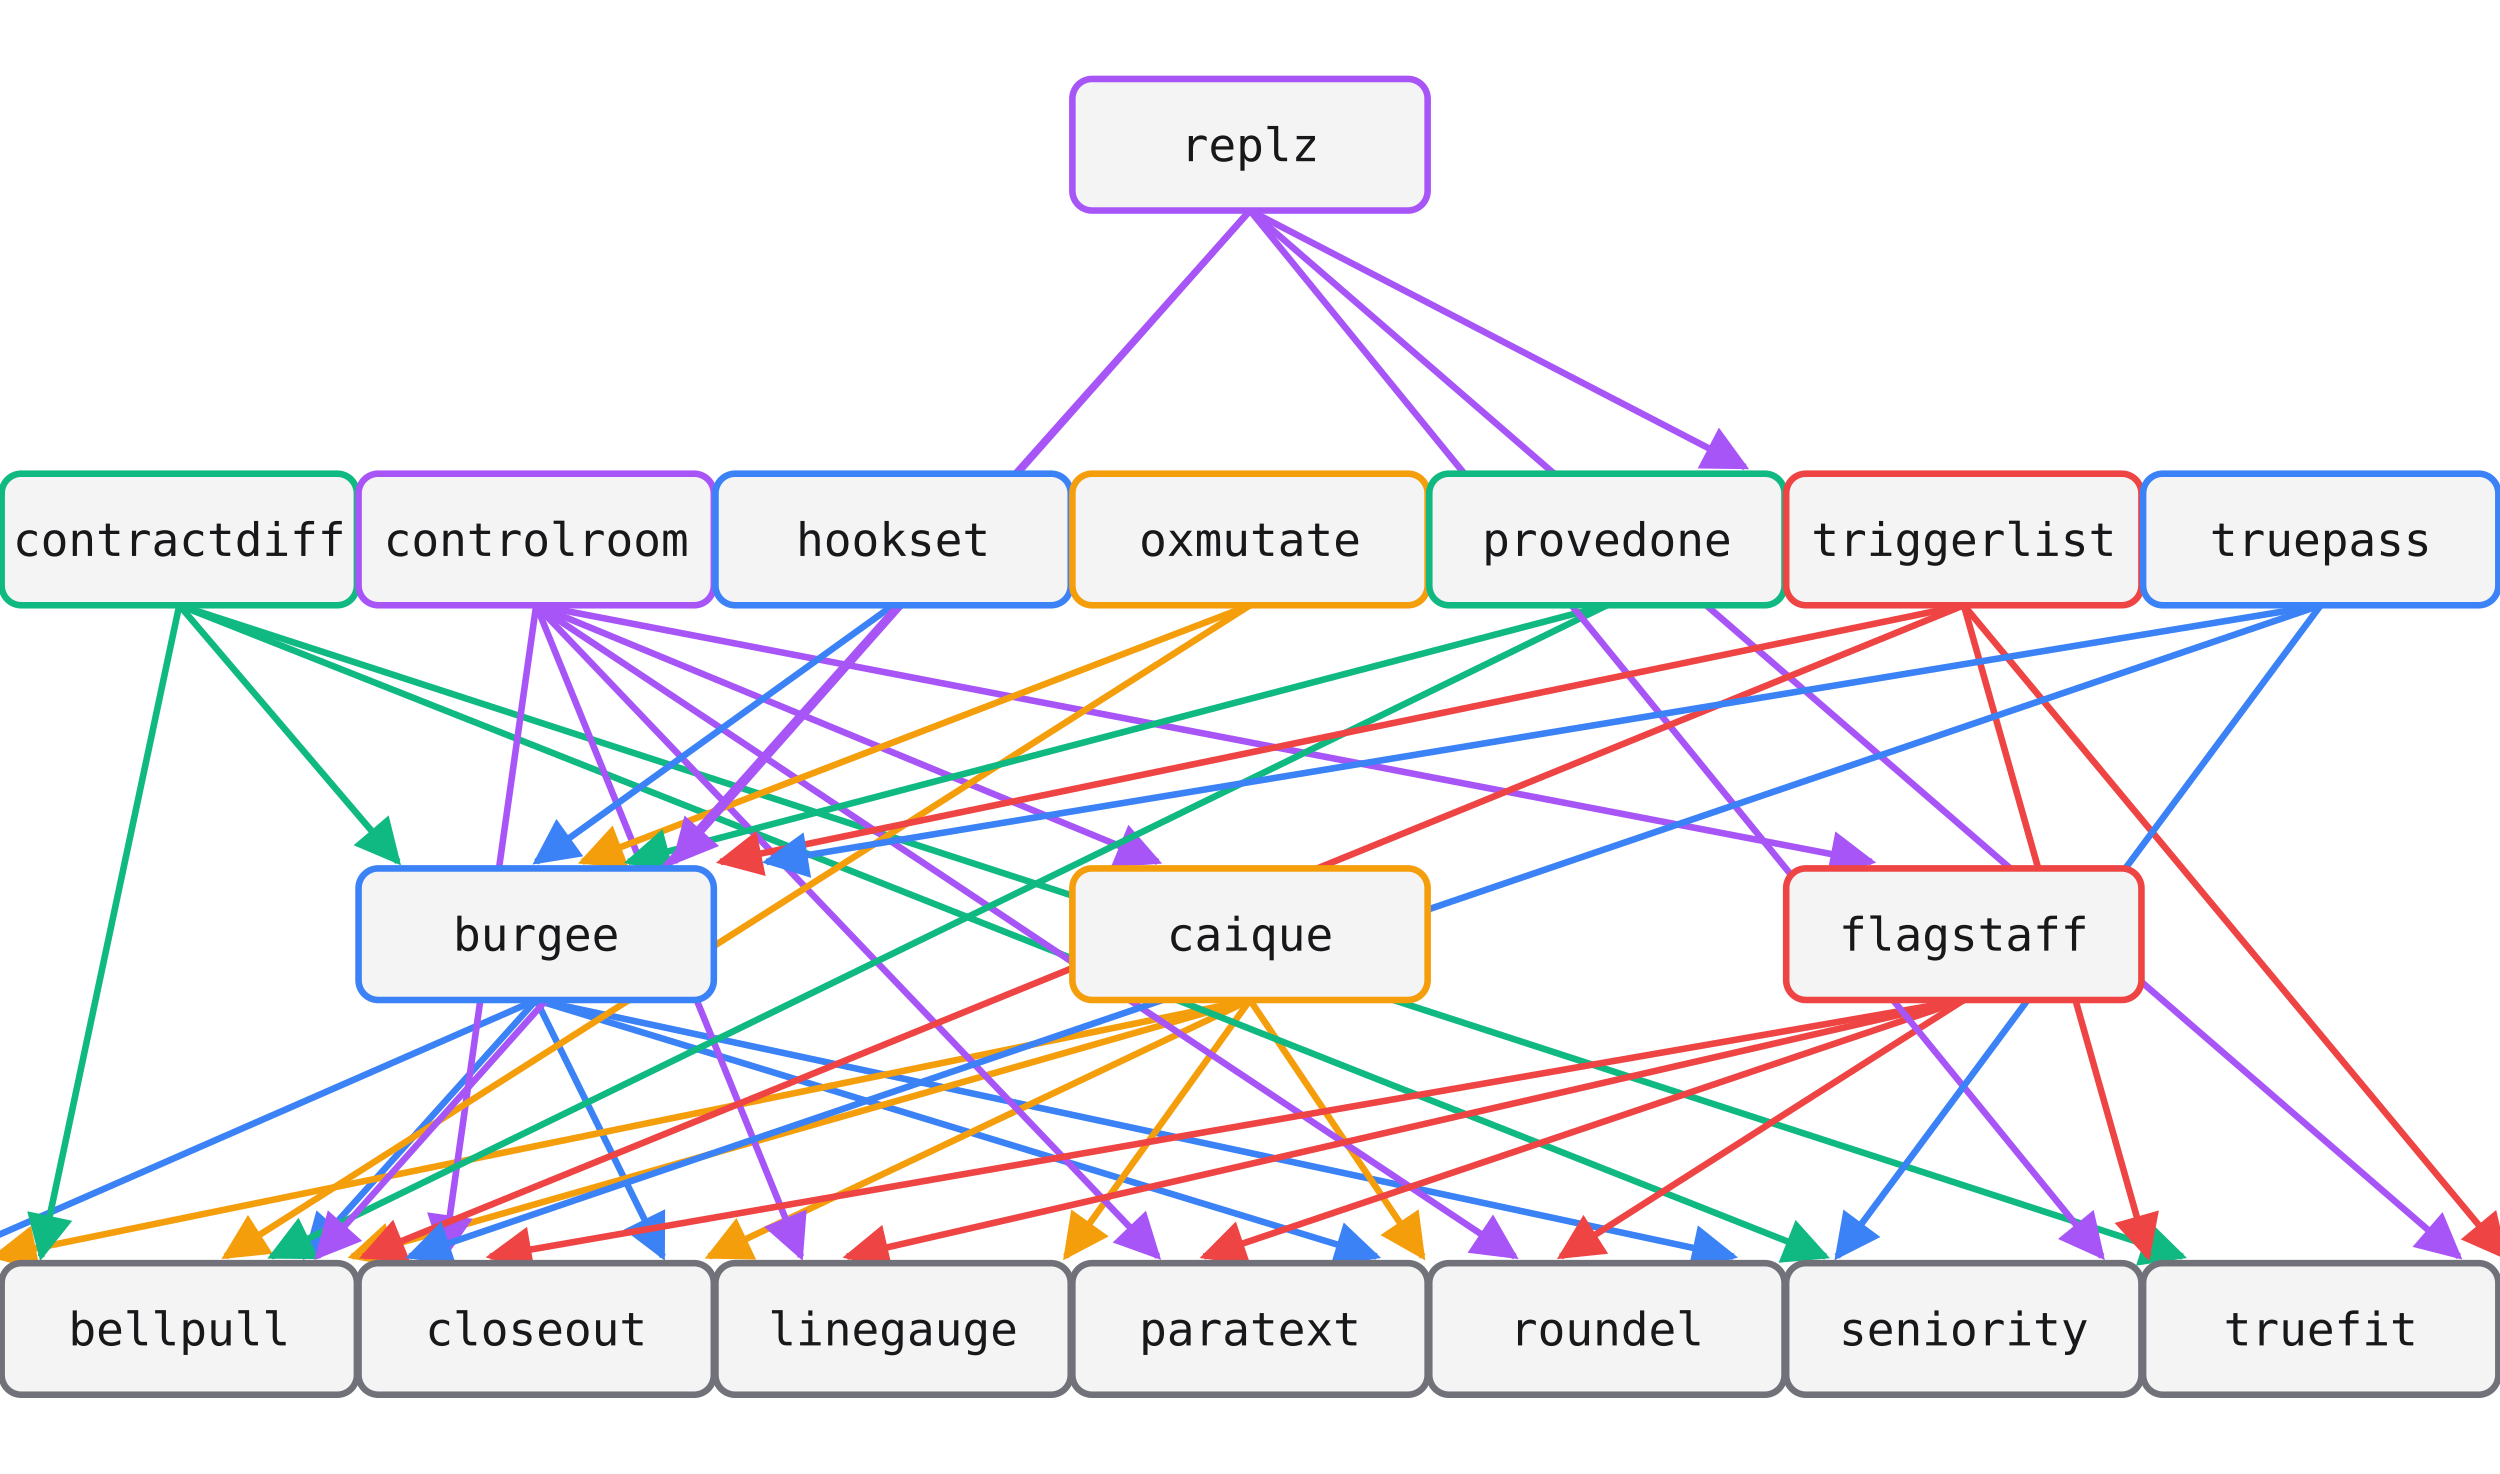
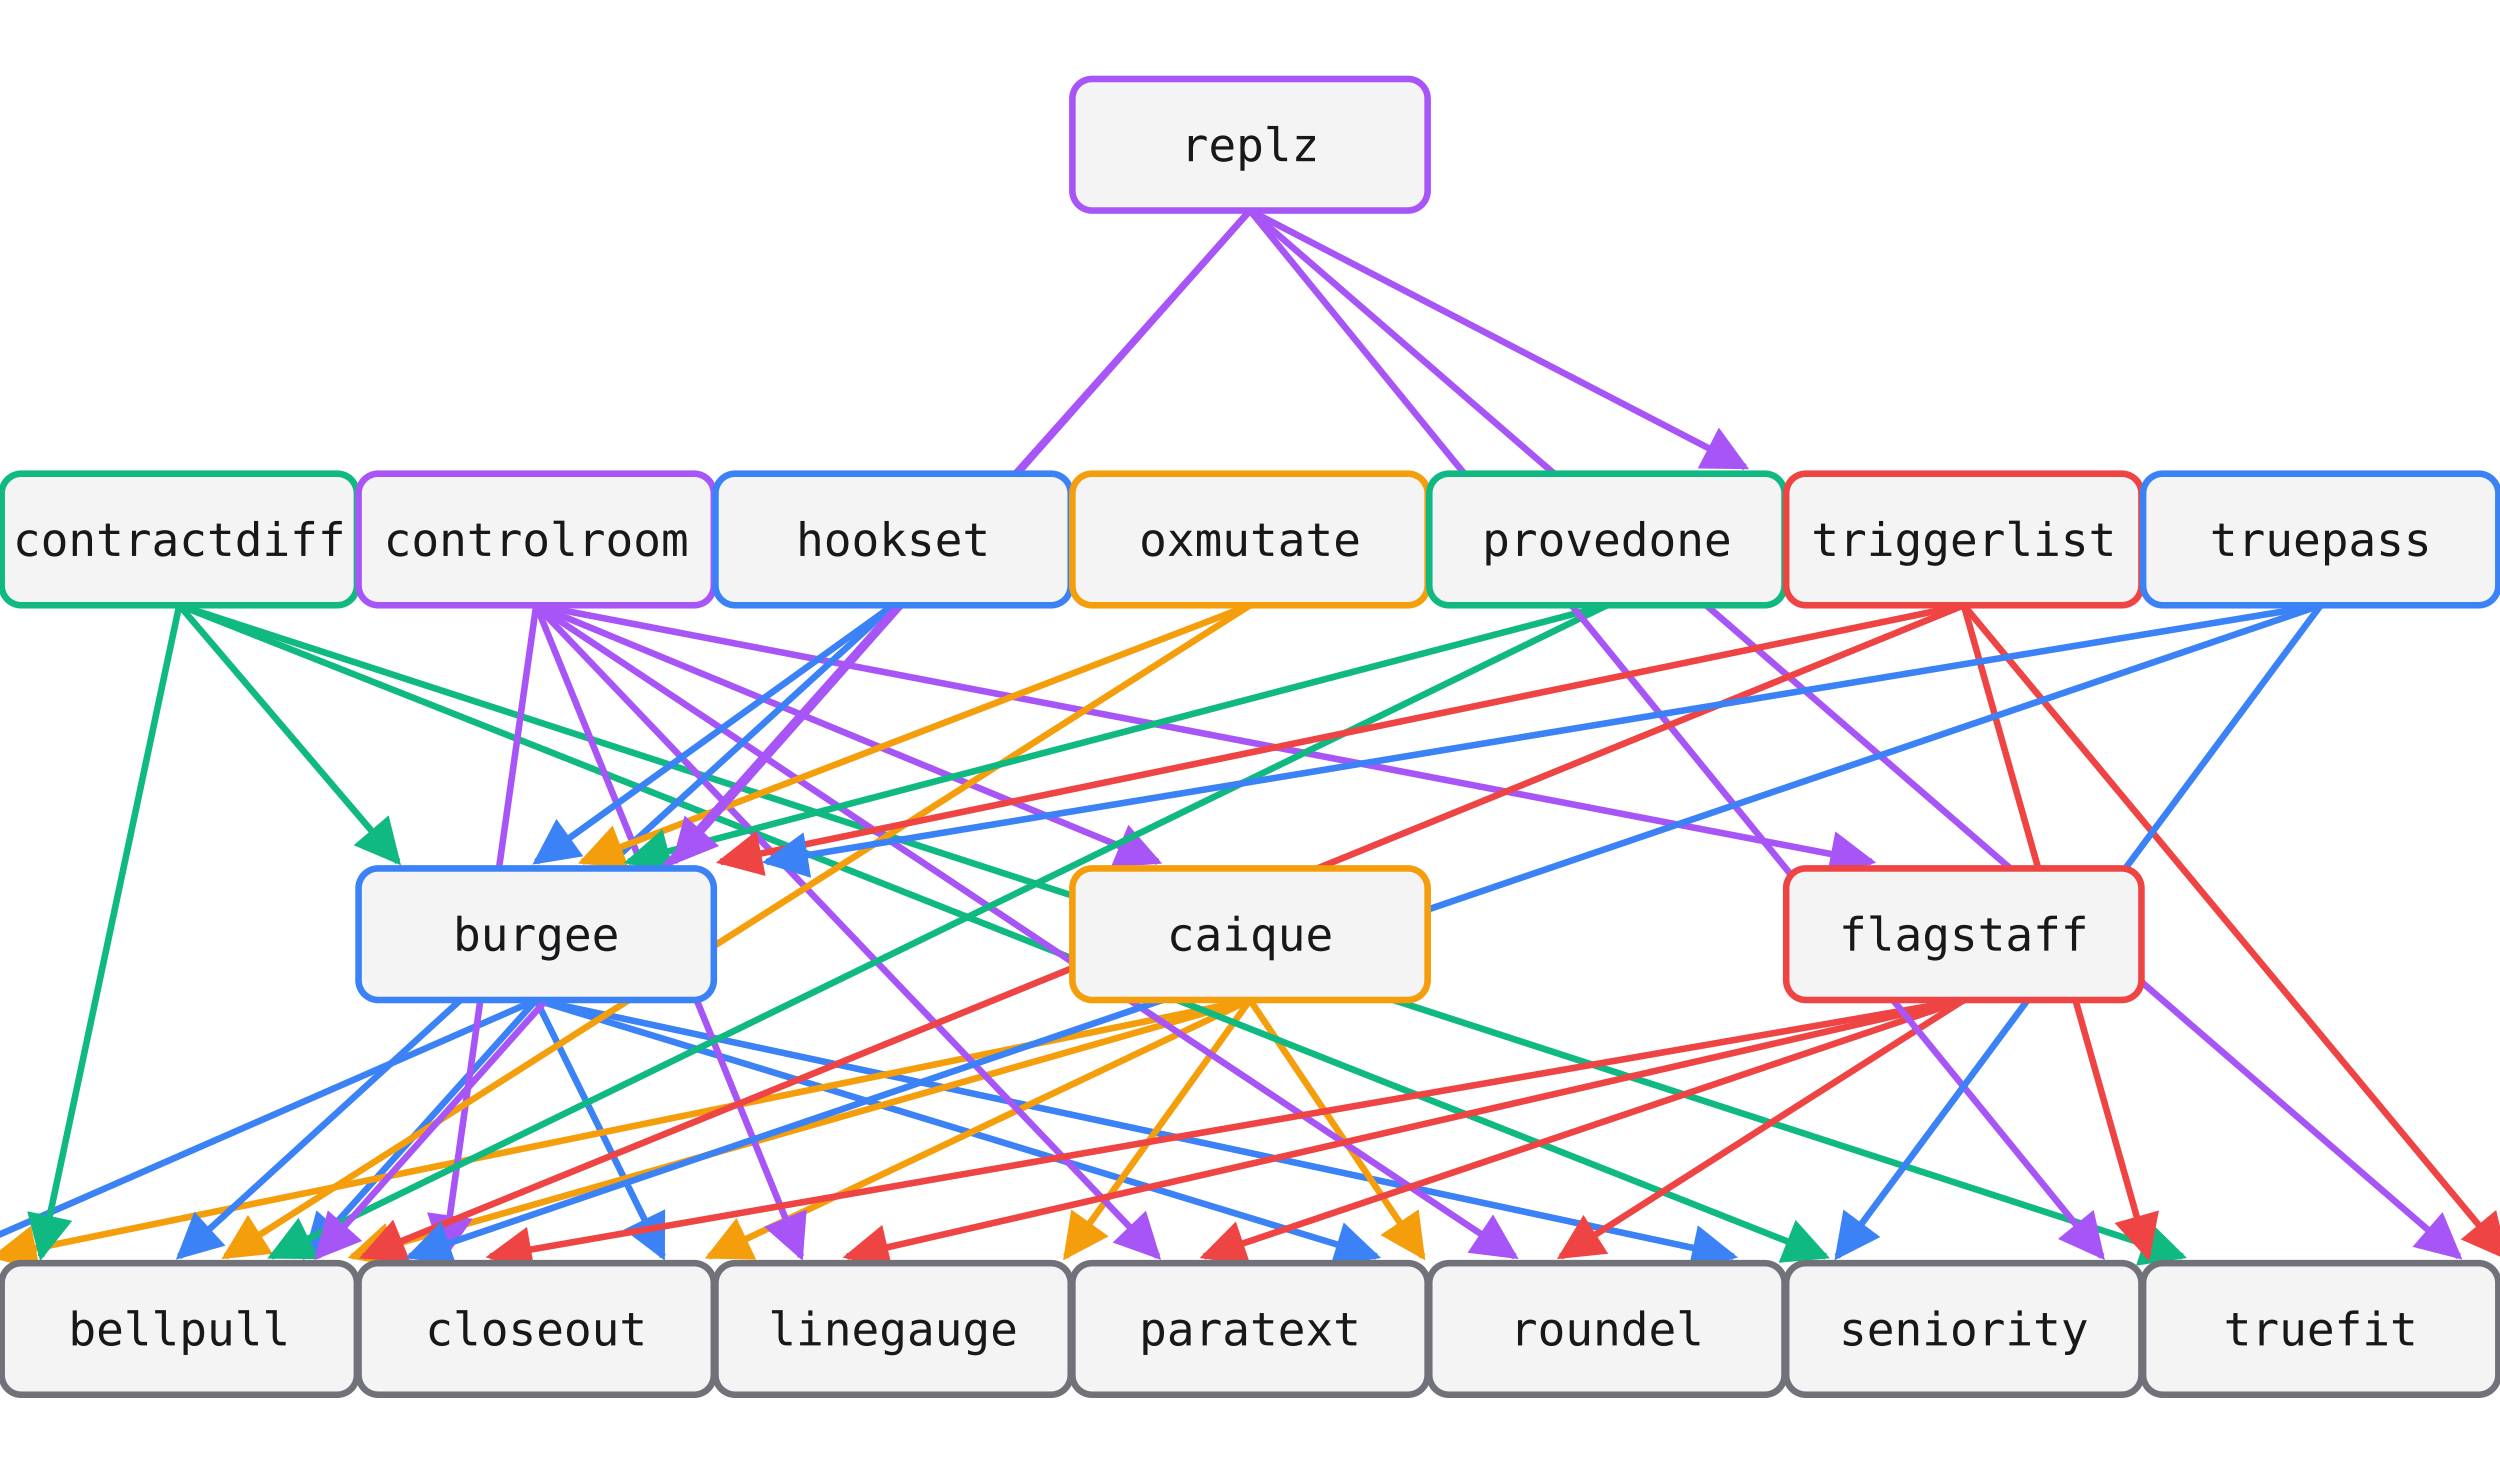
<svg xmlns="http://www.w3.org/2000/svg" viewBox="0 0 760 448" width="760" height="448" role="img" aria-labelledby="t d">
  <defs>
    <marker id="a0" viewBox="0 0 10 10" refX="9" refY="5" markerWidth="7" markerHeight="7" orient="auto-start-reverse">
      <path d="M0,0 L10,5 L0,10 z" fill="#3b82f6" />
    </marker>
    <marker id="a1" viewBox="0 0 10 10" refX="9" refY="5" markerWidth="7" markerHeight="7" orient="auto-start-reverse">
      <path d="M0,0 L10,5 L0,10 z" fill="#f59e0b" />
    </marker>
    <marker id="a2" viewBox="0 0 10 10" refX="9" refY="5" markerWidth="7" markerHeight="7" orient="auto-start-reverse">
      <path d="M0,0 L10,5 L0,10 z" fill="#10b981" />
    </marker>
    <marker id="a3" viewBox="0 0 10 10" refX="9" refY="5" markerWidth="7" markerHeight="7" orient="auto-start-reverse">
      <path d="M0,0 L10,5 L0,10 z" fill="#a855f7" />
    </marker>
    <marker id="a4" viewBox="0 0 10 10" refX="9" refY="5" markerWidth="7" markerHeight="7" orient="auto-start-reverse">
      <path d="M0,0 L10,5 L0,10 z" fill="#ef4444" />
    </marker>
    <marker id="a5" viewBox="0 0 10 10" refX="9" refY="5" markerWidth="7" markerHeight="7" orient="auto-start-reverse">
      <path d="M0,0 L10,5 L0,10 z" fill="#3b82f6" />
    </marker>
    <marker id="a6" viewBox="0 0 10 10" refX="9" refY="5" markerWidth="7" markerHeight="7" orient="auto-start-reverse">
      <path d="M0,0 L10,5 L0,10 z" fill="#f59e0b" />
    </marker>
    <marker id="a7" viewBox="0 0 10 10" refX="9" refY="5" markerWidth="7" markerHeight="7" orient="auto-start-reverse">
      <path d="M0,0 L10,5 L0,10 z" fill="#10b981" />
    </marker>
    <marker id="a8" viewBox="0 0 10 10" refX="9" refY="5" markerWidth="7" markerHeight="7" orient="auto-start-reverse">
      <path d="M0,0 L10,5 L0,10 z" fill="#a855f7" />
    </marker>
    <marker id="a9" viewBox="0 0 10 10" refX="9" refY="5" markerWidth="7" markerHeight="7" orient="auto-start-reverse">
      <path d="M0,0 L10,5 L0,10 z" fill="#ef4444" />
    </marker>
    <marker id="a10" viewBox="0 0 10 10" refX="9" refY="5" markerWidth="7" markerHeight="7" orient="auto-start-reverse">
      <path d="M0,0 L10,5 L0,10 z" fill="#3b82f6" />
    </marker>
  </defs>
  <line x1="163.0" y1="304" x2="-15.5" y2="382" stroke="#3b82f6" stroke-width="2" marker-end="url(#a0)" />
  <line x1="163.0" y1="304" x2="93.0" y2="382" stroke="#3b82f6" stroke-width="2" marker-end="url(#a0)" />
  <line x1="163.0" y1="304" x2="201.5" y2="382" stroke="#3b82f6" stroke-width="2" marker-end="url(#a0)" />
  <line x1="163.0" y1="304" x2="418.5" y2="382" stroke="#3b82f6" stroke-width="2" marker-end="url(#a0)" />
  <line x1="163.0" y1="304" x2="527.0" y2="382" stroke="#3b82f6" stroke-width="2" marker-end="url(#a0)" />
  <line x1="380.0" y1="304" x2="-1.5" y2="382" stroke="#f59e0b" stroke-width="2" marker-end="url(#a1)" />
  <line x1="380.0" y1="304" x2="107.0" y2="382" stroke="#f59e0b" stroke-width="2" marker-end="url(#a1)" />
  <line x1="380.0" y1="304" x2="215.5" y2="382" stroke="#f59e0b" stroke-width="2" marker-end="url(#a1)" />
  <line x1="380.0" y1="304" x2="324.0" y2="382" stroke="#f59e0b" stroke-width="2" marker-end="url(#a1)" />
  <line x1="380.0" y1="304" x2="432.5" y2="382" stroke="#f59e0b" stroke-width="2" marker-end="url(#a1)" />
  <line x1="54.5" y1="184" x2="12.5" y2="382" stroke="#10b981" stroke-width="2" marker-end="url(#a2)" />
  <line x1="54.5" y1="184" x2="121.0" y2="262" stroke="#10b981" stroke-width="2" marker-end="url(#a2)" />
  <line x1="54.5" y1="184" x2="555.0" y2="382" stroke="#10b981" stroke-width="2" marker-end="url(#a2)" />
  <line x1="54.5" y1="184" x2="663.5" y2="382" stroke="#10b981" stroke-width="2" marker-end="url(#a2)" />
  <line x1="163.0" y1="184" x2="352.0" y2="262" stroke="#a855f7" stroke-width="2" marker-end="url(#a3)" />
  <line x1="163.0" y1="184" x2="135.0" y2="382" stroke="#a855f7" stroke-width="2" marker-end="url(#a3)" />
  <line x1="163.0" y1="184" x2="569.0" y2="262" stroke="#a855f7" stroke-width="2" marker-end="url(#a3)" />
  <line x1="163.0" y1="184" x2="243.5" y2="382" stroke="#a855f7" stroke-width="2" marker-end="url(#a3)" />
  <line x1="163.0" y1="184" x2="352.0" y2="382" stroke="#a855f7" stroke-width="2" marker-end="url(#a3)" />
  <line x1="163.0" y1="184" x2="460.5" y2="382" stroke="#a855f7" stroke-width="2" marker-end="url(#a3)" />
  <line x1="597.0" y1="304" x2="149.0" y2="382" stroke="#ef4444" stroke-width="2" marker-end="url(#a4)" />
  <line x1="597.0" y1="304" x2="257.5" y2="382" stroke="#ef4444" stroke-width="2" marker-end="url(#a4)" />
  <line x1="597.0" y1="304" x2="366.0" y2="382" stroke="#ef4444" stroke-width="2" marker-end="url(#a4)" />
  <line x1="597.0" y1="304" x2="474.5" y2="382" stroke="#ef4444" stroke-width="2" marker-end="url(#a4)" />
+   <line x1="271.5" y1="184" x2="54.5" y2="382" stroke="#3b82f6" stroke-width="2" marker-end="url(#a5)" />
  <line x1="271.5" y1="184" x2="163.0" y2="262" stroke="#3b82f6" stroke-width="2" marker-end="url(#a5)" />
  <line x1="380.0" y1="184" x2="68.5" y2="382" stroke="#f59e0b" stroke-width="2" marker-end="url(#a6)" />
  <line x1="380.0" y1="184" x2="177.0" y2="262" stroke="#f59e0b" stroke-width="2" marker-end="url(#a6)" />
  <line x1="488.5" y1="184" x2="82.5" y2="382" stroke="#10b981" stroke-width="2" marker-end="url(#a7)" />
  <line x1="488.5" y1="184" x2="191.0" y2="262" stroke="#10b981" stroke-width="2" marker-end="url(#a7)" />
  <line x1="380.0" y1="64" x2="96.5" y2="382" stroke="#a855f7" stroke-width="2" marker-end="url(#a8)" />
  <line x1="380.0" y1="64" x2="205.0" y2="262" stroke="#a855f7" stroke-width="2" marker-end="url(#a8)" />
  <line x1="380.0" y1="64" x2="530.5" y2="142" stroke="#a855f7" stroke-width="2" marker-end="url(#a8)" />
  <line x1="380.0" y1="64" x2="639.0" y2="382" stroke="#a855f7" stroke-width="2" marker-end="url(#a8)" />
  <line x1="380.0" y1="64" x2="747.5" y2="382" stroke="#a855f7" stroke-width="2" marker-end="url(#a8)" />
  <line x1="597.0" y1="184" x2="110.5" y2="382" stroke="#ef4444" stroke-width="2" marker-end="url(#a9)" />
  <line x1="597.0" y1="184" x2="219.0" y2="262" stroke="#ef4444" stroke-width="2" marker-end="url(#a9)" />
  <line x1="597.0" y1="184" x2="653.0" y2="382" stroke="#ef4444" stroke-width="2" marker-end="url(#a9)" />
  <line x1="597.0" y1="184" x2="761.5" y2="382" stroke="#ef4444" stroke-width="2" marker-end="url(#a9)" />
  <line x1="705.5" y1="184" x2="124.5" y2="382" stroke="#3b82f6" stroke-width="2" marker-end="url(#a10)" />
  <line x1="705.5" y1="184" x2="233.0" y2="262" stroke="#3b82f6" stroke-width="2" marker-end="url(#a10)" />
  <line x1="705.5" y1="184" x2="558.5" y2="382" stroke="#3b82f6" stroke-width="2" marker-end="url(#a10)" />
  <rect x="109.0" y="264" width="108" height="40" rx="6" fill="#f4f4f5" stroke="#3b82f6" stroke-width="2" />
  <text x="163.0" y="289" text-anchor="middle" font-family="ui-monospace, SFMono-Regular, Menlo, Consolas, monospace" font-size="14" fill="#18181b">burgee</text>
  <rect x="326.0" y="264" width="108" height="40" rx="6" fill="#f4f4f5" stroke="#f59e0b" stroke-width="2" />
  <text x="380.0" y="289" text-anchor="middle" font-family="ui-monospace, SFMono-Regular, Menlo, Consolas, monospace" font-size="14" fill="#18181b">caique</text>
  <rect x="0.5" y="144" width="108" height="40" rx="6" fill="#f4f4f5" stroke="#10b981" stroke-width="2" />
  <text x="54.5" y="169" text-anchor="middle" font-family="ui-monospace, SFMono-Regular, Menlo, Consolas, monospace" font-size="14" fill="#18181b">contractdiff</text>
  <rect x="109.0" y="144" width="108" height="40" rx="6" fill="#f4f4f5" stroke="#a855f7" stroke-width="2" />
  <text x="163.0" y="169" text-anchor="middle" font-family="ui-monospace, SFMono-Regular, Menlo, Consolas, monospace" font-size="14" fill="#18181b">controlroom</text>
  <rect x="543.0" y="264" width="108" height="40" rx="6" fill="#f4f4f5" stroke="#ef4444" stroke-width="2" />
  <text x="597.0" y="289" text-anchor="middle" font-family="ui-monospace, SFMono-Regular, Menlo, Consolas, monospace" font-size="14" fill="#18181b">flagstaff</text>
  <rect x="217.5" y="144" width="108" height="40" rx="6" fill="#f4f4f5" stroke="#3b82f6" stroke-width="2" />
  <text x="271.5" y="169" text-anchor="middle" font-family="ui-monospace, SFMono-Regular, Menlo, Consolas, monospace" font-size="14" fill="#18181b">hookset</text>
  <rect x="326.0" y="144" width="108" height="40" rx="6" fill="#f4f4f5" stroke="#f59e0b" stroke-width="2" />
  <text x="380.0" y="169" text-anchor="middle" font-family="ui-monospace, SFMono-Regular, Menlo, Consolas, monospace" font-size="14" fill="#18181b">oxmutate</text>
  <rect x="434.5" y="144" width="108" height="40" rx="6" fill="#f4f4f5" stroke="#10b981" stroke-width="2" />
  <text x="488.5" y="169" text-anchor="middle" font-family="ui-monospace, SFMono-Regular, Menlo, Consolas, monospace" font-size="14" fill="#18181b">provedone</text>
  <rect x="326.0" y="24" width="108" height="40" rx="6" fill="#f4f4f5" stroke="#a855f7" stroke-width="2" />
  <text x="380.0" y="49" text-anchor="middle" font-family="ui-monospace, SFMono-Regular, Menlo, Consolas, monospace" font-size="14" fill="#18181b">replz</text>
  <rect x="543.0" y="144" width="108" height="40" rx="6" fill="#f4f4f5" stroke="#ef4444" stroke-width="2" />
  <text x="597.0" y="169" text-anchor="middle" font-family="ui-monospace, SFMono-Regular, Menlo, Consolas, monospace" font-size="14" fill="#18181b">triggerlist</text>
  <rect x="651.5" y="144" width="108" height="40" rx="6" fill="#f4f4f5" stroke="#3b82f6" stroke-width="2" />
  <text x="705.5" y="169" text-anchor="middle" font-family="ui-monospace, SFMono-Regular, Menlo, Consolas, monospace" font-size="14" fill="#18181b">truepass</text>
  <rect x="0.5" y="384" width="108" height="40" rx="6" fill="#f4f4f5" stroke="#71717a" stroke-width="2" />
  <text x="54.5" y="409" text-anchor="middle" font-family="ui-monospace, SFMono-Regular, Menlo, Consolas, monospace" font-size="14" fill="#18181b">bellpull</text>
  <rect x="109.0" y="384" width="108" height="40" rx="6" fill="#f4f4f5" stroke="#71717a" stroke-width="2" />
  <text x="163.0" y="409" text-anchor="middle" font-family="ui-monospace, SFMono-Regular, Menlo, Consolas, monospace" font-size="14" fill="#18181b">closeout</text>
  <rect x="217.5" y="384" width="108" height="40" rx="6" fill="#f4f4f5" stroke="#71717a" stroke-width="2" />
  <text x="271.5" y="409" text-anchor="middle" font-family="ui-monospace, SFMono-Regular, Menlo, Consolas, monospace" font-size="14" fill="#18181b">linegauge</text>
  <rect x="326.0" y="384" width="108" height="40" rx="6" fill="#f4f4f5" stroke="#71717a" stroke-width="2" />
  <text x="380.0" y="409" text-anchor="middle" font-family="ui-monospace, SFMono-Regular, Menlo, Consolas, monospace" font-size="14" fill="#18181b">paratext</text>
  <rect x="434.5" y="384" width="108" height="40" rx="6" fill="#f4f4f5" stroke="#71717a" stroke-width="2" />
  <text x="488.5" y="409" text-anchor="middle" font-family="ui-monospace, SFMono-Regular, Menlo, Consolas, monospace" font-size="14" fill="#18181b">roundel</text>
  <rect x="543.0" y="384" width="108" height="40" rx="6" fill="#f4f4f5" stroke="#71717a" stroke-width="2" />
  <text x="597.0" y="409" text-anchor="middle" font-family="ui-monospace, SFMono-Regular, Menlo, Consolas, monospace" font-size="14" fill="#18181b">seniority</text>
  <rect x="651.5" y="384" width="108" height="40" rx="6" fill="#f4f4f5" stroke="#71717a" stroke-width="2" />
  <text x="705.5" y="409" text-anchor="middle" font-family="ui-monospace, SFMono-Regular, Menlo, Consolas, monospace" font-size="14" fill="#18181b">truefit</text>
</svg>
